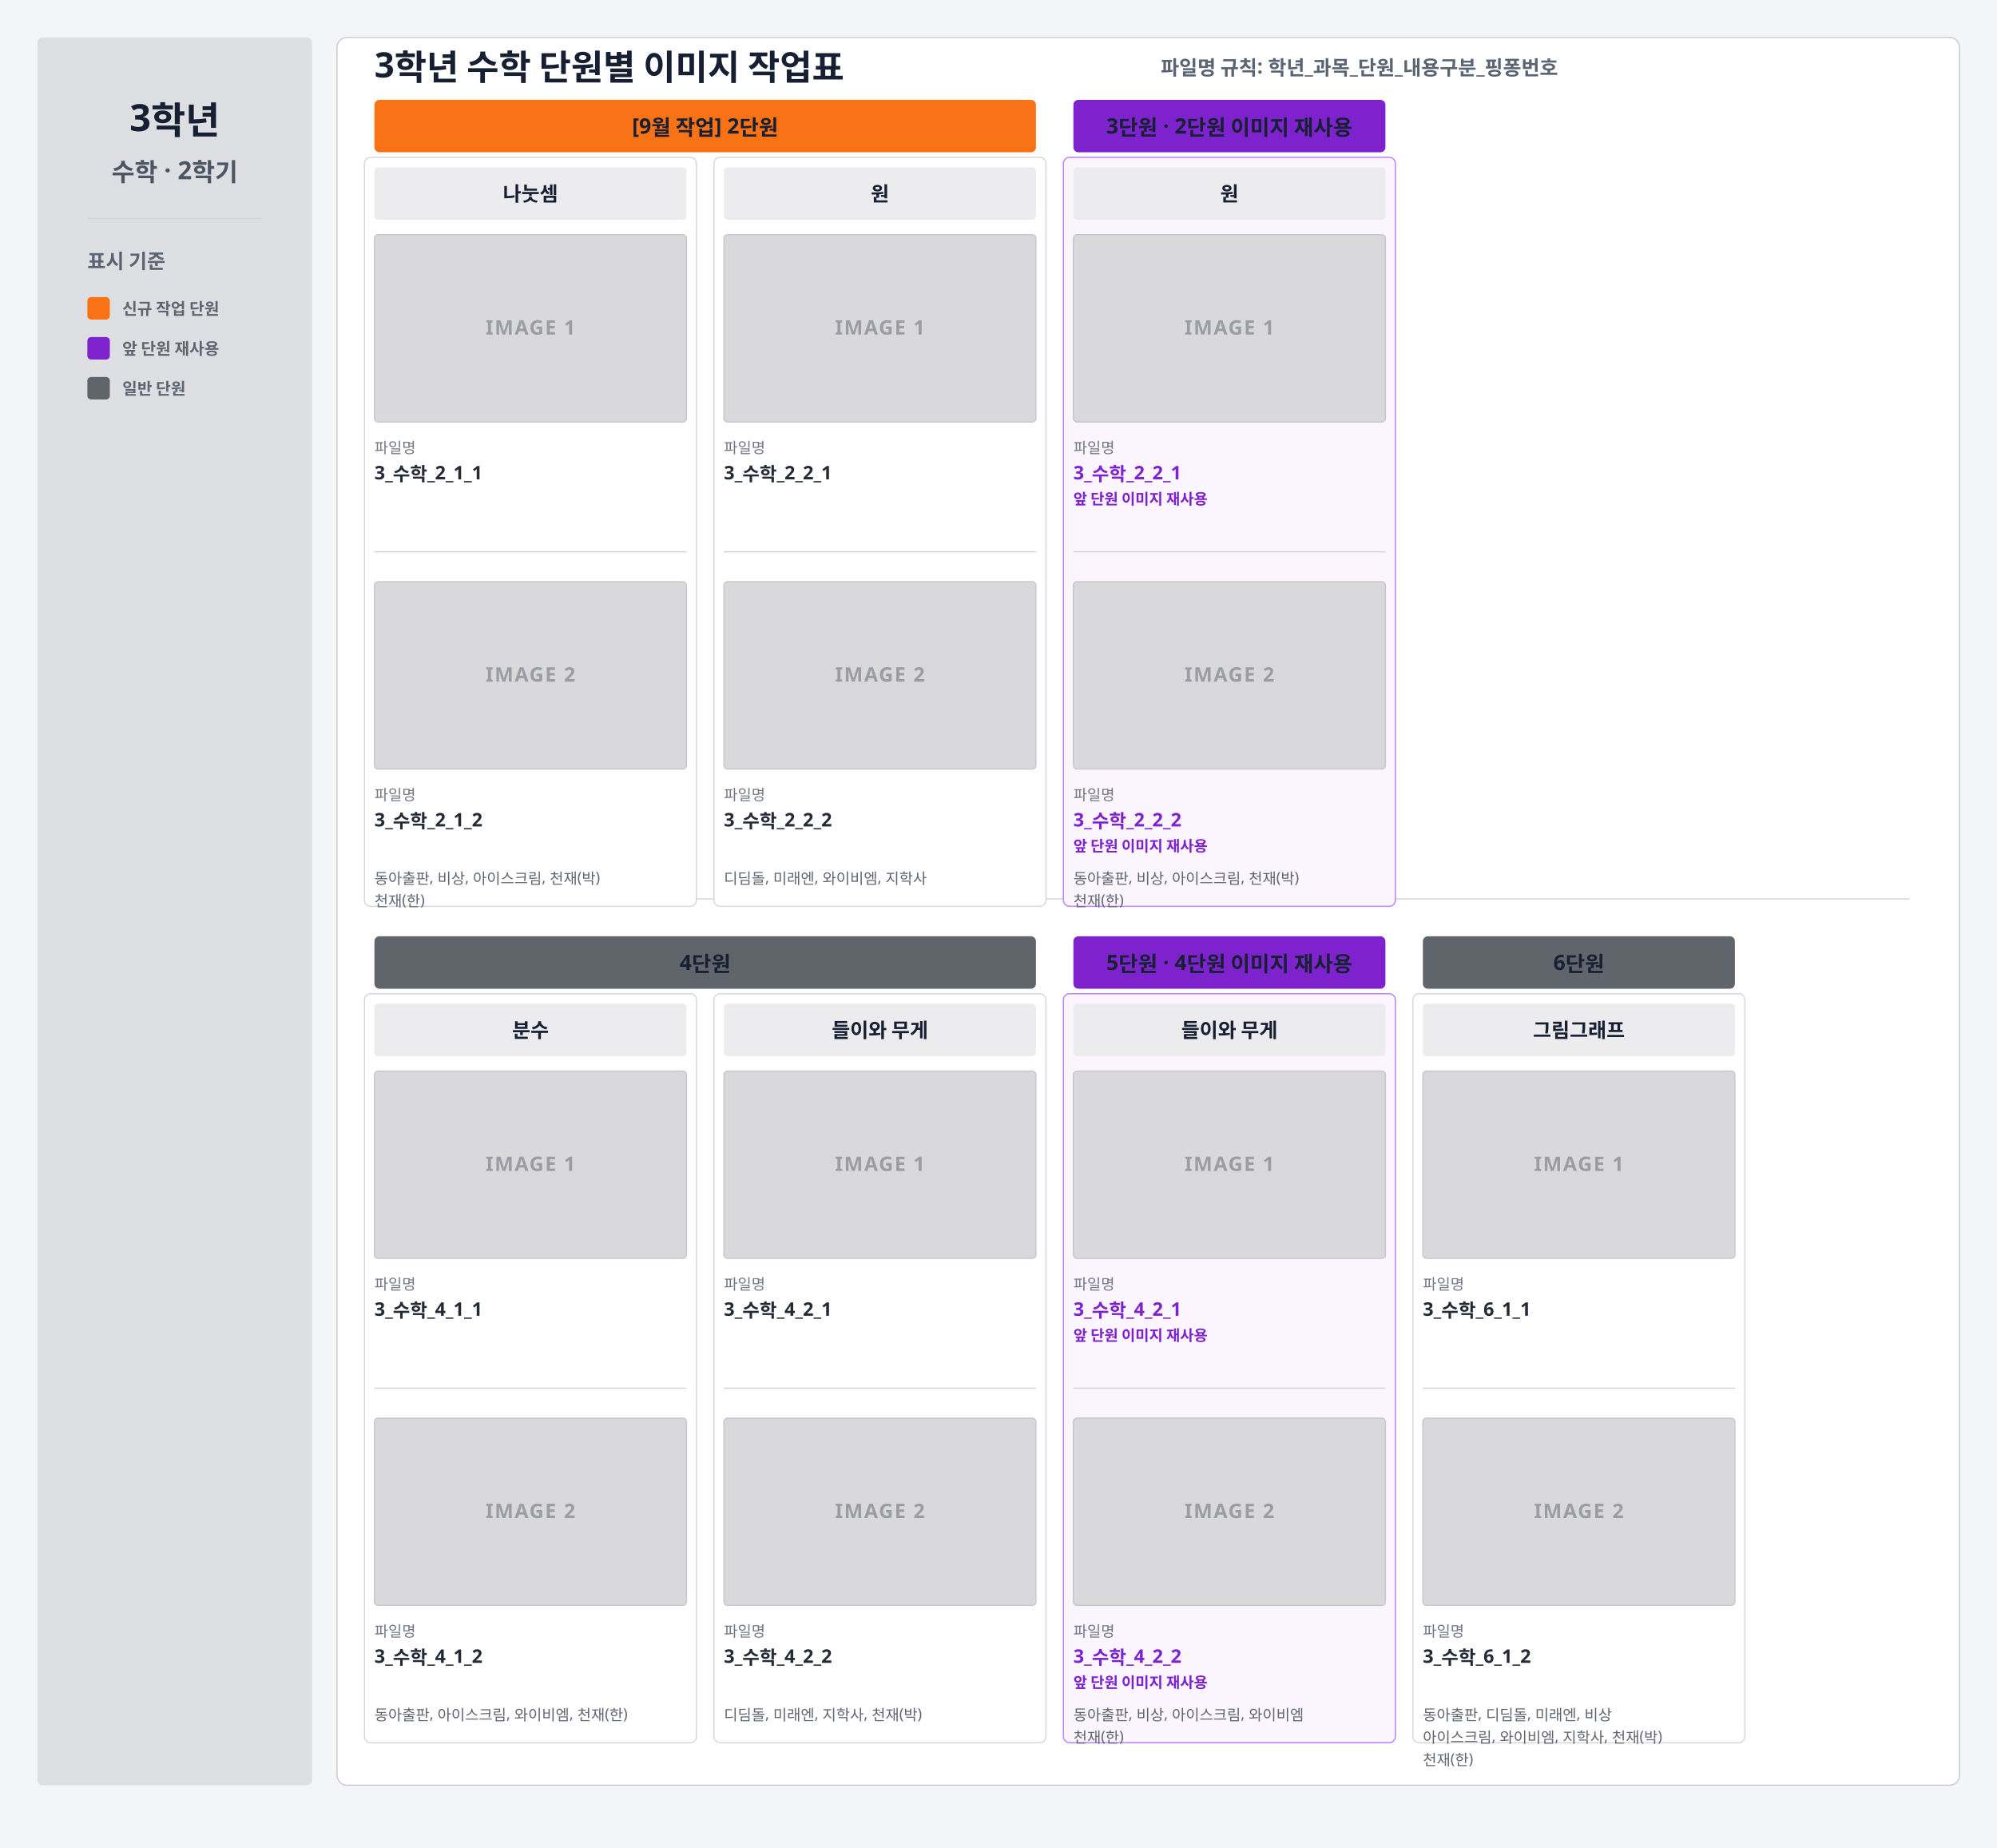
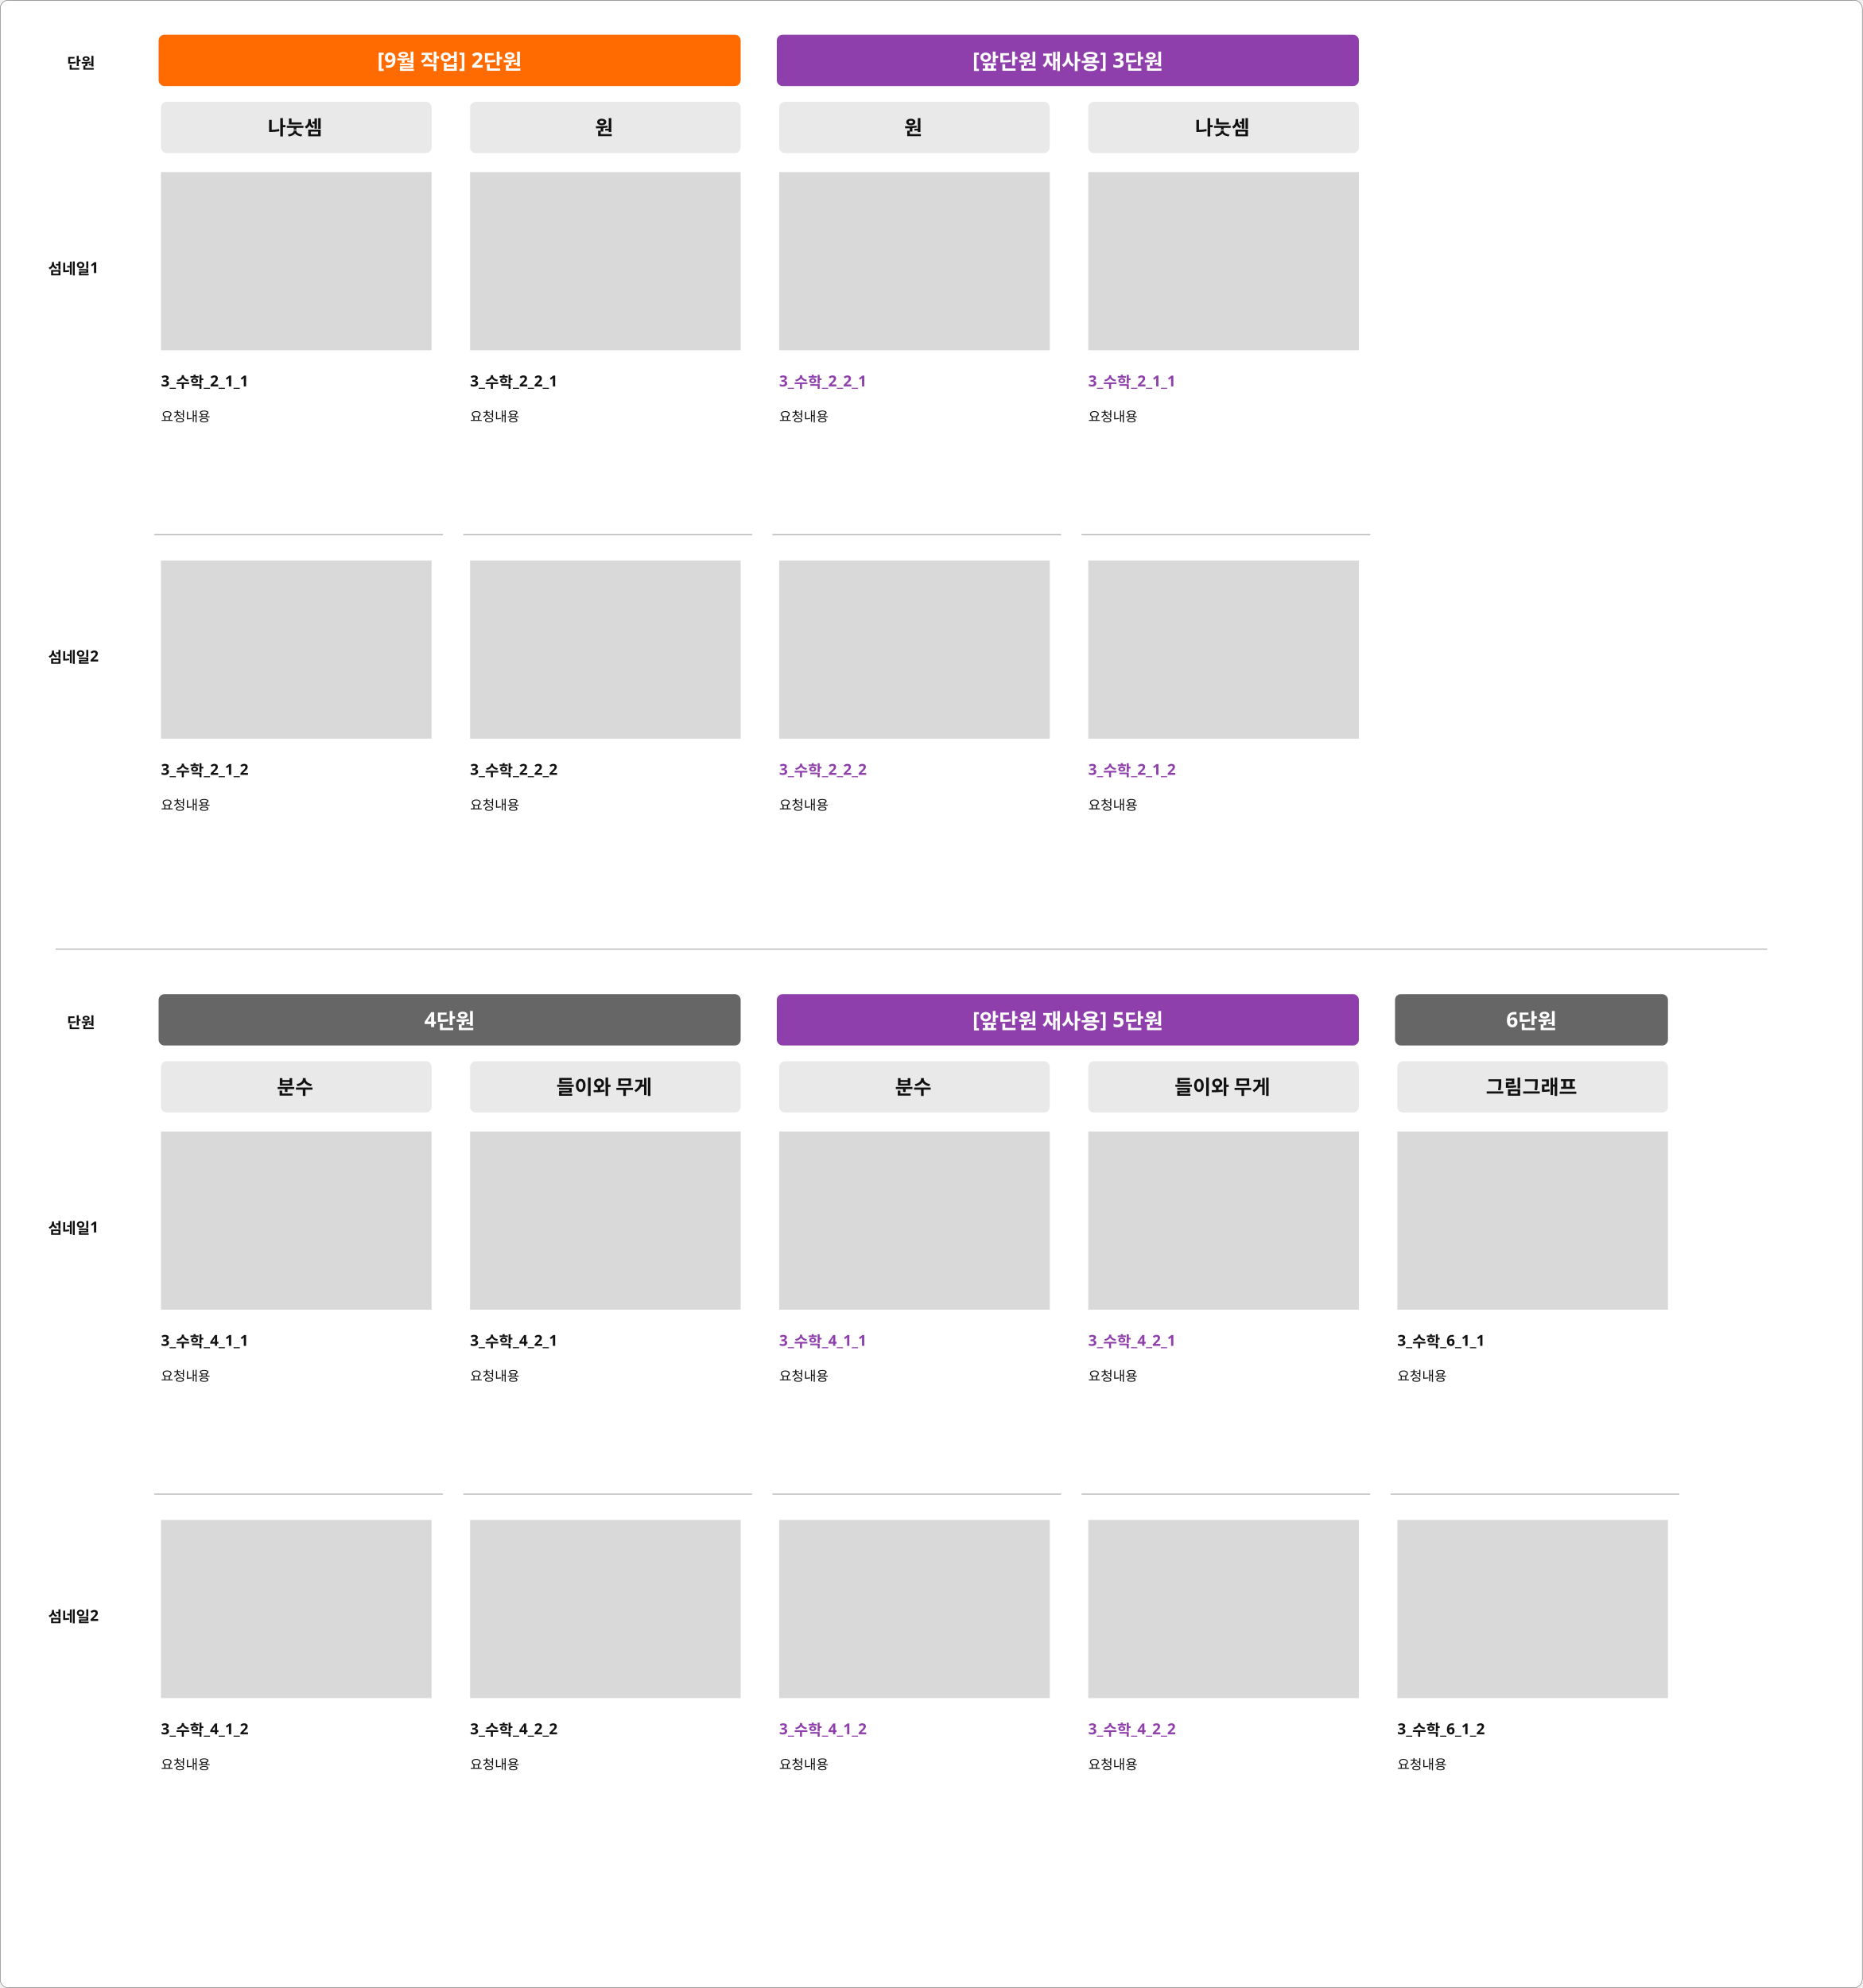
- <svg xmlns="http://www.w3.org/2000/svg" width="1600" height="1480" viewBox="0 0 1600 1480" role="img" aria-labelledby="svg-title svg-desc">
+ <svg xmlns="http://www.w3.org/2000/svg" width="6387" height="6817" viewBox="0 0 6387 6817" role="img" aria-labelledby="svg-title svg-desc">
  <style>
-     text { font-family: 'NanumGothic', sans-serif; fill: #172033; }
-     .page-title { font-size: 28px; font-weight: 700; }
-     .page-subtitle { font-size: 16px; font-weight: 600; fill: #5b6472; }
-     .unit-header { font-size: 17px; font-weight: 700; }
-     .unit-name { font-size: 16px; font-weight: 700; }
-     .image-placeholder { fill: #d9d9dc; stroke: #c6c9ce; stroke-width: 1; }
-     .placeholder-label { font-size: 16px; font-weight: 700; fill: #9a9da4; letter-spacing: 1px; }
-     .name-bar { fill: #ececef; }
-     .caption-label { font-size: 12px; fill: #717783; }
-     .filename { font-size: 15px; font-weight: 700; fill: #252b36; }
-     .reuse-text { fill: #7e22ce; }
-     .reuse-caption { font-size: 12px; font-weight: 700; fill: #7e22ce; }
-     .publishers { font-size: 12px; fill: #5f6672; }
-     .divider { stroke: #d1d5db; stroke-width: 1; }
-     .rail-grade { font-size: 30px; font-weight: 700; }
-     .rail-subject { font-size: 20px; font-weight: 700; fill: #4b5563; }
-     .legend { font-size: 13px; font-weight: 700; fill: #5f6672; }
+     text { font-family: 'NanumGothic', sans-serif; letter-spacing: 0; }
+     .unit-title { fill: #ffffff; font-size: 72px; font-weight: 700; }
+     .content-name { fill: #111111; font-size: 68px; font-weight: 700; }
+     .filename { font-size: 52px; font-weight: 700; }
+     .request-label { fill: #111111; font-size: 46px; font-weight: 400; }
+     .row-label { fill: #111111; font-size: 52px; font-weight: 700; }
  </style>
-   <g id="background" data-name="배경">
-     <rect id="canvas-background" x="0" y="0" width="1600" height="1480" fill="#f4f5f7" />
-     <rect id="grade-rail-background" x="30" y="30" width="220" height="1400" rx="4" fill="#dedfe2" />
-     <rect id="content-board-background" x="270" y="30" width="1300" height="1400" rx="8" fill="#ffffff" stroke="#c9cdd3" stroke-width="1" />
-   </g>
-   <g id="grade-rail" data-name="학년 과목">
-     <text id="grade-label" x="140" y="105" text-anchor="middle" class="rail-grade">3학년</text>
-     <text id="subject-label" x="140" y="145" text-anchor="middle" class="rail-subject">수학 · 2학기</text>
-     <line id="grade-rail-divider" x1="70" y1="175" x2="210" y2="175" class="divider" />
-     <text id="legend-title" x="70" y="215" class="page-subtitle">표시 기준</text>
-     <rect id="legend-new-color" x="70" y="238" width="18" height="18" rx="3" fill="#f97316" />
-     <text id="legend-new-label" x="98" y="252" class="legend">신규 작업 단원</text>
-     <rect id="legend-reuse-color" x="70" y="270" width="18" height="18" rx="3" fill="#7e22ce" />
-     <text id="legend-reuse-label" x="98" y="284" class="legend">앞 단원 재사용</text>
-     <rect id="legend-default-color" x="70" y="302" width="18" height="18" rx="3" fill="#60646b" />
-     <text id="legend-default-label" x="98" y="316" class="legend">일반 단원</text>
-   </g>
-   <g id="page-heading" data-name="제목">
-     <text id="page-title" x="300" y="62" class="page-title">3학년 수학 단원별 이미지 작업표</text>
-     <text id="page-subtitle" x="930" y="60" class="page-subtitle">파일명 규칙: 학년_과목_단원_내용구분_핑퐁번호</text>
-   </g>
-   <line id="row-divider" x1="300" y1="720" x2="1530" y2="720" class="divider" />
-   <g id="unit-2" data-name="2단원">
+   <g id="board" data-name="작업표 배경">
+     <rect id="board-background" x="0.5" y="0.5" width="6386" height="6816" rx="29.5" fill="#ffffff" stroke="#111111" />
+   </g>
+   <g id="labels" data-name="행 라벨">
+     <text id="unit-label-top" x="230" y="235" class="row-label">단원</text>
+     <text id="thumbnail-1-label-top" x="165" y="940" class="row-label">섬네일1</text>
+     <text id="thumbnail-2-label-top" x="165" y="2272" class="row-label">섬네일2</text>
+     <text id="unit-label-bottom" x="230" y="3525" class="row-label">단원</text>
+     <text id="thumbnail-1-label-bottom" x="165" y="4230" class="row-label">섬네일1</text>
+     <text id="thumbnail-2-label-bottom" x="165" y="5562" class="row-label">섬네일2</text>
+   </g>
+   <line id="major-divider" x1="191" y1="3254.5" x2="6060" y2="3254.5" stroke="#b7b7b7" stroke-width="4" />
+   <g id="unit-2" data-name="[9월 작업] 2단원">
    <g id="unit-2-title" data-name="[9월 작업] 2단원 타이틀">
-       <rect id="unit-2-header" x="300" y="80" width="530" height="42" rx="4" fill="#f97316" />
-       <text id="unit-2-header-label" x="565" y="107" text-anchor="middle" class="unit-header" fill="#ffffff">[9월 작업] 2단원</text>
-     </g>
-     <g id="unit-2-division" data-name="2단원 나눗셈">
-       <rect id="unit-2-division-panel" x="292" y="126" width="266" height="600" rx="5" fill="#ffffff" stroke="#d5d9df" stroke-width="1" />
-       <g id="unit-2-division-name-title" data-name="나눗셈 타이틀">
-         <rect id="unit-2-division-name-bg" x="300" y="134" width="250" height="42" rx="3" class="name-bar" />
-         <text id="unit-2-division-name" x="425" y="161" text-anchor="middle" class="unit-name">나눗셈</text>
-       </g>
-       <g id="unit-2-division-image-1" data-name="2단원 나눗셈 이미지 1">
-         <rect id="unit-2-division-image-1-placeholder" x="300" y="188" width="250" height="150" rx="3" class="image-placeholder" />
-         <text id="unit-2-division-image-1-placeholder-label" x="425" y="268" text-anchor="middle" class="placeholder-label">IMAGE 1</text>
-         <text id="unit-2-division-image-1-filename-label" x="300" y="363" class="caption-label">파일명</text>
-         <text id="unit-2-division-image-1-filename" x="300" y="384" class="filename">3_수학_2_1_1</text>
-       </g>
-       <line id="unit-2-division-divider" x1="300" y1="442" x2="550" y2="442" class="divider" />
-       <g id="unit-2-division-image-2" data-name="2단원 나눗셈 이미지 2">
-         <rect id="unit-2-division-image-2-placeholder" x="300" y="466" width="250" height="150" rx="3" class="image-placeholder" />
-         <text id="unit-2-division-image-2-placeholder-label" x="425" y="546" text-anchor="middle" class="placeholder-label">IMAGE 2</text>
-         <text id="unit-2-division-image-2-filename-label" x="300" y="641" class="caption-label">파일명</text>
-         <text id="unit-2-division-image-2-filename" x="300" y="662" class="filename">3_수학_2_1_2</text>
-       </g>
-       <text id="unit-2-division-publishers" class="publishers" x="300" y="708" text-anchor="start">
-         <tspan id="unit-2-division-publishers-line-1" x="300" dy="0">동아출판, 비상, 아이스크림, 천재(박)</tspan>
-         <tspan id="unit-2-division-publishers-line-2" x="300" dy="18">천재(한)</tspan>
-       </text>
-     </g>
-     <g id="unit-2-circle" data-name="2단원 원">
-       <rect id="unit-2-circle-panel" x="572" y="126" width="266" height="600" rx="5" fill="#ffffff" stroke="#d5d9df" stroke-width="1" />
-       <g id="unit-2-circle-name-title" data-name="원 타이틀">
-         <rect id="unit-2-circle-name-bg" x="580" y="134" width="250" height="42" rx="3" class="name-bar" />
-         <text id="unit-2-circle-name" x="705" y="161" text-anchor="middle" class="unit-name">원</text>
-       </g>
-       <g id="unit-2-circle-image-1" data-name="2단원 원 이미지 1">
-         <rect id="unit-2-circle-image-1-placeholder" x="580" y="188" width="250" height="150" rx="3" class="image-placeholder" />
-         <text id="unit-2-circle-image-1-placeholder-label" x="705" y="268" text-anchor="middle" class="placeholder-label">IMAGE 1</text>
-         <text id="unit-2-circle-image-1-filename-label" x="580" y="363" class="caption-label">파일명</text>
-         <text id="unit-2-circle-image-1-filename" x="580" y="384" class="filename">3_수학_2_2_1</text>
-       </g>
-       <line id="unit-2-circle-divider" x1="580" y1="442" x2="830" y2="442" class="divider" />
-       <g id="unit-2-circle-image-2" data-name="2단원 원 이미지 2">
-         <rect id="unit-2-circle-image-2-placeholder" x="580" y="466" width="250" height="150" rx="3" class="image-placeholder" />
-         <text id="unit-2-circle-image-2-placeholder-label" x="705" y="546" text-anchor="middle" class="placeholder-label">IMAGE 2</text>
-         <text id="unit-2-circle-image-2-filename-label" x="580" y="641" class="caption-label">파일명</text>
-         <text id="unit-2-circle-image-2-filename" x="580" y="662" class="filename">3_수학_2_2_2</text>
-       </g>
-       <text id="unit-2-circle-publishers" class="publishers" x="580" y="708" text-anchor="start">
-         <tspan id="unit-2-circle-publishers-line-1" x="580" dy="0">디딤돌, 미래엔, 와이비엠, 지학사</tspan>
-       </text>
-     </g>
-   </g>
-   <g id="unit-3" data-name="3단원">
-     <g id="unit-3-title" data-name="3단원 · 2단원 이미지 재사용 타이틀">
-       <rect id="unit-3-header" x="860" y="80" width="250" height="42" rx="4" fill="#7e22ce" />
-       <text id="unit-3-header-label" x="985" y="107" text-anchor="middle" class="unit-header" fill="#ffffff">3단원 · 2단원 이미지 재사용</text>
-     </g>
-     <g id="unit-3-circle-reuse" data-name="3단원 원">
-       <rect id="unit-3-circle-reuse-panel" x="852" y="126" width="266" height="600" rx="5" fill="#faf5ff" stroke="#c084fc" stroke-width="1" />
-       <g id="unit-3-circle-reuse-name-title" data-name="원 타이틀">
-         <rect id="unit-3-circle-reuse-name-bg" x="860" y="134" width="250" height="42" rx="3" class="name-bar" />
-         <text id="unit-3-circle-reuse-name" x="985" y="161" text-anchor="middle" class="unit-name">원</text>
-       </g>
-       <g id="unit-3-circle-reuse-image-1" data-name="3단원 원 이미지 1">
-         <rect id="unit-3-circle-reuse-image-1-placeholder" x="860" y="188" width="250" height="150" rx="3" class="image-placeholder" />
-         <text id="unit-3-circle-reuse-image-1-placeholder-label" x="985" y="268" text-anchor="middle" class="placeholder-label">IMAGE 1</text>
-         <text id="unit-3-circle-reuse-image-1-filename-label" x="860" y="363" class="caption-label">파일명</text>
-         <text id="unit-3-circle-reuse-image-1-filename" x="860" y="384" class="filename reuse-text">3_수학_2_2_1</text>
-         <text id="unit-3-circle-reuse-image-1-reuse-label" x="860" y="404" class="reuse-caption">앞 단원 이미지 재사용</text>
-       </g>
-       <line id="unit-3-circle-reuse-divider" x1="860" y1="442" x2="1110" y2="442" class="divider" />
-       <g id="unit-3-circle-reuse-image-2" data-name="3단원 원 이미지 2">
-         <rect id="unit-3-circle-reuse-image-2-placeholder" x="860" y="466" width="250" height="150" rx="3" class="image-placeholder" />
-         <text id="unit-3-circle-reuse-image-2-placeholder-label" x="985" y="546" text-anchor="middle" class="placeholder-label">IMAGE 2</text>
-         <text id="unit-3-circle-reuse-image-2-filename-label" x="860" y="641" class="caption-label">파일명</text>
-         <text id="unit-3-circle-reuse-image-2-filename" x="860" y="662" class="filename reuse-text">3_수학_2_2_2</text>
-         <text id="unit-3-circle-reuse-image-2-reuse-label" x="860" y="682" class="reuse-caption">앞 단원 이미지 재사용</text>
-       </g>
-       <text id="unit-3-circle-reuse-publishers" class="publishers" x="860" y="708" text-anchor="start">
-         <tspan id="unit-3-circle-reuse-publishers-line-1" x="860" dy="0">동아출판, 비상, 아이스크림, 천재(박)</tspan>
-         <tspan id="unit-3-circle-reuse-publishers-line-2" x="860" dy="18">천재(한)</tspan>
-       </text>
+       <rect id="unit-2-title-background" x="544" y="119" width="1996" height="176" rx="20" fill="#ff6b00" />
+       <text id="unit-2-title-text" x="1542" y="232" text-anchor="middle" class="unit-title">[9월 작업] 2단원</text>
+     </g>
+     <g id="unit-2-item-1" data-name="[9월 작업] 2단원 나눗셈">
+       <g id="unit-2-item-1-name-title" data-name="나눗셈 타이틀">
+         <rect id="unit-2-item-1-name-background" x="552" y="349" width="928" height="176" rx="20" fill="#e9e9e9" />
+         <text id="unit-2-item-1-name" x="1012" y="462" text-anchor="middle" class="content-name">나눗셈</text>
+       </g>
+       <g id="unit-2-item-1-thumbnail-1" data-name="3_수학_2_1_1">
+         <rect id="unit-2-item-1-thumbnail-1-placeholder" x="552" y="590" width="928" height="611" fill="#d9d9d9" />
+         <text id="unit-2-item-1-thumbnail-1-filename" x="552" y="1325" class="filename" fill="#111111">3_수학_2_1_1</text>
+         <text id="unit-2-item-1-thumbnail-1-request" x="552" y="1445" class="request-label">요청내용</text>
+       </g>
+       <line id="unit-2-item-1-divider" x1="529" y1="1833.5" x2="1519" y2="1833.5" stroke="#b7b7b7" stroke-width="4" />
+       <g id="unit-2-item-1-thumbnail-2" data-name="3_수학_2_1_2">
+         <rect id="unit-2-item-1-thumbnail-2-placeholder" x="552" y="1922" width="928" height="611" fill="#d9d9d9" />
+         <text id="unit-2-item-1-thumbnail-2-filename" x="552" y="2657" class="filename" fill="#111111">3_수학_2_1_2</text>
+         <text id="unit-2-item-1-thumbnail-2-request" x="552" y="2777" class="request-label">요청내용</text>
+       </g>
+     </g>
+     <g id="unit-2-item-2" data-name="[9월 작업] 2단원 원">
+       <g id="unit-2-item-2-name-title" data-name="원 타이틀">
+         <rect id="unit-2-item-2-name-background" x="1612" y="349" width="928" height="176" rx="20" fill="#e9e9e9" />
+         <text id="unit-2-item-2-name" x="2072" y="462" text-anchor="middle" class="content-name">원</text>
+       </g>
+       <g id="unit-2-item-2-thumbnail-1" data-name="3_수학_2_2_1">
+         <rect id="unit-2-item-2-thumbnail-1-placeholder" x="1612" y="590" width="928" height="611" fill="#d9d9d9" />
+         <text id="unit-2-item-2-thumbnail-1-filename" x="1612" y="1325" class="filename" fill="#111111">3_수학_2_2_1</text>
+         <text id="unit-2-item-2-thumbnail-1-request" x="1612" y="1445" class="request-label">요청내용</text>
+       </g>
+       <line id="unit-2-item-2-divider" x1="1589" y1="1833.5" x2="2579" y2="1833.5" stroke="#b7b7b7" stroke-width="4" />
+       <g id="unit-2-item-2-thumbnail-2" data-name="3_수학_2_2_2">
+         <rect id="unit-2-item-2-thumbnail-2-placeholder" x="1612" y="1922" width="928" height="611" fill="#d9d9d9" />
+         <text id="unit-2-item-2-thumbnail-2-filename" x="1612" y="2657" class="filename" fill="#111111">3_수학_2_2_2</text>
+         <text id="unit-2-item-2-thumbnail-2-request" x="1612" y="2777" class="request-label">요청내용</text>
+       </g>
+     </g>
+   </g>
+   <g id="unit-3" data-name="[앞단원 재사용] 3단원">
+     <g id="unit-3-title" data-name="[앞단원 재사용] 3단원 타이틀">
+       <rect id="unit-3-title-background" x="2664" y="119" width="1996" height="176" rx="20" fill="#8f3fab" />
+       <text id="unit-3-title-text" x="3662" y="232" text-anchor="middle" class="unit-title">[앞단원 재사용] 3단원</text>
+     </g>
+     <g id="unit-3-item-1" data-name="[앞단원 재사용] 3단원 원">
+       <g id="unit-3-item-1-name-title" data-name="원 타이틀">
+         <rect id="unit-3-item-1-name-background" x="2672" y="349" width="928" height="176" rx="20" fill="#e9e9e9" />
+         <text id="unit-3-item-1-name" x="3132" y="462" text-anchor="middle" class="content-name">원</text>
+       </g>
+       <g id="unit-3-item-1-thumbnail-1" data-name="3_수학_2_2_1">
+         <rect id="unit-3-item-1-thumbnail-1-placeholder" x="2672" y="590" width="928" height="611" fill="#d9d9d9" />
+         <text id="unit-3-item-1-thumbnail-1-filename" x="2672" y="1325" class="filename" fill="#8f3fab">3_수학_2_2_1</text>
+         <text id="unit-3-item-1-thumbnail-1-request" x="2672" y="1445" class="request-label">요청내용</text>
+       </g>
+       <line id="unit-3-item-1-divider" x1="2649" y1="1833.5" x2="3639" y2="1833.5" stroke="#b7b7b7" stroke-width="4" />
+       <g id="unit-3-item-1-thumbnail-2" data-name="3_수학_2_2_2">
+         <rect id="unit-3-item-1-thumbnail-2-placeholder" x="2672" y="1922" width="928" height="611" fill="#d9d9d9" />
+         <text id="unit-3-item-1-thumbnail-2-filename" x="2672" y="2657" class="filename" fill="#8f3fab">3_수학_2_2_2</text>
+         <text id="unit-3-item-1-thumbnail-2-request" x="2672" y="2777" class="request-label">요청내용</text>
+       </g>
+     </g>
+     <g id="unit-3-item-2" data-name="[앞단원 재사용] 3단원 나눗셈">
+       <g id="unit-3-item-2-name-title" data-name="나눗셈 타이틀">
+         <rect id="unit-3-item-2-name-background" x="3732" y="349" width="928" height="176" rx="20" fill="#e9e9e9" />
+         <text id="unit-3-item-2-name" x="4192" y="462" text-anchor="middle" class="content-name">나눗셈</text>
+       </g>
+       <g id="unit-3-item-2-thumbnail-1" data-name="3_수학_2_1_1">
+         <rect id="unit-3-item-2-thumbnail-1-placeholder" x="3732" y="590" width="928" height="611" fill="#d9d9d9" />
+         <text id="unit-3-item-2-thumbnail-1-filename" x="3732" y="1325" class="filename" fill="#8f3fab">3_수학_2_1_1</text>
+         <text id="unit-3-item-2-thumbnail-1-request" x="3732" y="1445" class="request-label">요청내용</text>
+       </g>
+       <line id="unit-3-item-2-divider" x1="3709" y1="1833.5" x2="4699" y2="1833.5" stroke="#b7b7b7" stroke-width="4" />
+       <g id="unit-3-item-2-thumbnail-2" data-name="3_수학_2_1_2">
+         <rect id="unit-3-item-2-thumbnail-2-placeholder" x="3732" y="1922" width="928" height="611" fill="#d9d9d9" />
+         <text id="unit-3-item-2-thumbnail-2-filename" x="3732" y="2657" class="filename" fill="#8f3fab">3_수학_2_1_2</text>
+         <text id="unit-3-item-2-thumbnail-2-request" x="3732" y="2777" class="request-label">요청내용</text>
+       </g>
    </g>
  </g>
  <g id="unit-4" data-name="4단원">
    <g id="unit-4-title" data-name="4단원 타이틀">
-       <rect id="unit-4-header" x="300" y="750" width="530" height="42" rx="4" fill="#60646b" />
-       <text id="unit-4-header-label" x="565" y="777" text-anchor="middle" class="unit-header" fill="#ffffff">4단원</text>
-     </g>
-     <g id="unit-4-fraction" data-name="4단원 분수">
-       <rect id="unit-4-fraction-panel" x="292" y="796" width="266" height="600" rx="5" fill="#ffffff" stroke="#d5d9df" stroke-width="1" />
-       <g id="unit-4-fraction-name-title" data-name="분수 타이틀">
-         <rect id="unit-4-fraction-name-bg" x="300" y="804" width="250" height="42" rx="3" class="name-bar" />
-         <text id="unit-4-fraction-name" x="425" y="831" text-anchor="middle" class="unit-name">분수</text>
-       </g>
-       <g id="unit-4-fraction-image-1" data-name="4단원 분수 이미지 1">
-         <rect id="unit-4-fraction-image-1-placeholder" x="300" y="858" width="250" height="150" rx="3" class="image-placeholder" />
-         <text id="unit-4-fraction-image-1-placeholder-label" x="425" y="938" text-anchor="middle" class="placeholder-label">IMAGE 1</text>
-         <text id="unit-4-fraction-image-1-filename-label" x="300" y="1033" class="caption-label">파일명</text>
-         <text id="unit-4-fraction-image-1-filename" x="300" y="1054" class="filename">3_수학_4_1_1</text>
-       </g>
-       <line id="unit-4-fraction-divider" x1="300" y1="1112" x2="550" y2="1112" class="divider" />
-       <g id="unit-4-fraction-image-2" data-name="4단원 분수 이미지 2">
-         <rect id="unit-4-fraction-image-2-placeholder" x="300" y="1136" width="250" height="150" rx="3" class="image-placeholder" />
-         <text id="unit-4-fraction-image-2-placeholder-label" x="425" y="1216" text-anchor="middle" class="placeholder-label">IMAGE 2</text>
-         <text id="unit-4-fraction-image-2-filename-label" x="300" y="1311" class="caption-label">파일명</text>
-         <text id="unit-4-fraction-image-2-filename" x="300" y="1332" class="filename">3_수학_4_1_2</text>
-       </g>
-       <text id="unit-4-fraction-publishers" class="publishers" x="300" y="1378" text-anchor="start">
-         <tspan id="unit-4-fraction-publishers-line-1" x="300" dy="0">동아출판, 아이스크림, 와이비엠, 천재(한)</tspan>
-       </text>
-     </g>
-     <g id="unit-4-capacity-weight" data-name="4단원 들이와 무게">
-       <rect id="unit-4-capacity-weight-panel" x="572" y="796" width="266" height="600" rx="5" fill="#ffffff" stroke="#d5d9df" stroke-width="1" />
-       <g id="unit-4-capacity-weight-name-title" data-name="들이와 무게 타이틀">
-         <rect id="unit-4-capacity-weight-name-bg" x="580" y="804" width="250" height="42" rx="3" class="name-bar" />
-         <text id="unit-4-capacity-weight-name" x="705" y="831" text-anchor="middle" class="unit-name">들이와 무게</text>
-       </g>
-       <g id="unit-4-capacity-weight-image-1" data-name="4단원 들이와 무게 이미지 1">
-         <rect id="unit-4-capacity-weight-image-1-placeholder" x="580" y="858" width="250" height="150" rx="3" class="image-placeholder" />
-         <text id="unit-4-capacity-weight-image-1-placeholder-label" x="705" y="938" text-anchor="middle" class="placeholder-label">IMAGE 1</text>
-         <text id="unit-4-capacity-weight-image-1-filename-label" x="580" y="1033" class="caption-label">파일명</text>
-         <text id="unit-4-capacity-weight-image-1-filename" x="580" y="1054" class="filename">3_수학_4_2_1</text>
-       </g>
-       <line id="unit-4-capacity-weight-divider" x1="580" y1="1112" x2="830" y2="1112" class="divider" />
-       <g id="unit-4-capacity-weight-image-2" data-name="4단원 들이와 무게 이미지 2">
-         <rect id="unit-4-capacity-weight-image-2-placeholder" x="580" y="1136" width="250" height="150" rx="3" class="image-placeholder" />
-         <text id="unit-4-capacity-weight-image-2-placeholder-label" x="705" y="1216" text-anchor="middle" class="placeholder-label">IMAGE 2</text>
-         <text id="unit-4-capacity-weight-image-2-filename-label" x="580" y="1311" class="caption-label">파일명</text>
-         <text id="unit-4-capacity-weight-image-2-filename" x="580" y="1332" class="filename">3_수학_4_2_2</text>
-       </g>
-       <text id="unit-4-capacity-weight-publishers" class="publishers" x="580" y="1378" text-anchor="start">
-         <tspan id="unit-4-capacity-weight-publishers-line-1" x="580" dy="0">디딤돌, 미래엔, 지학사, 천재(박)</tspan>
-       </text>
-     </g>
-   </g>
-   <g id="unit-5" data-name="5단원">
-     <g id="unit-5-title" data-name="5단원 · 4단원 이미지 재사용 타이틀">
-       <rect id="unit-5-header" x="860" y="750" width="250" height="42" rx="4" fill="#7e22ce" />
-       <text id="unit-5-header-label" x="985" y="777" text-anchor="middle" class="unit-header" fill="#ffffff">5단원 · 4단원 이미지 재사용</text>
-     </g>
-     <g id="unit-5-capacity-weight-reuse" data-name="5단원 들이와 무게">
-       <rect id="unit-5-capacity-weight-reuse-panel" x="852" y="796" width="266" height="600" rx="5" fill="#faf5ff" stroke="#c084fc" stroke-width="1" />
-       <g id="unit-5-capacity-weight-reuse-name-title" data-name="들이와 무게 타이틀">
-         <rect id="unit-5-capacity-weight-reuse-name-bg" x="860" y="804" width="250" height="42" rx="3" class="name-bar" />
-         <text id="unit-5-capacity-weight-reuse-name" x="985" y="831" text-anchor="middle" class="unit-name">들이와 무게</text>
-       </g>
-       <g id="unit-5-capacity-weight-reuse-image-1" data-name="5단원 들이와 무게 이미지 1">
-         <rect id="unit-5-capacity-weight-reuse-image-1-placeholder" x="860" y="858" width="250" height="150" rx="3" class="image-placeholder" />
-         <text id="unit-5-capacity-weight-reuse-image-1-placeholder-label" x="985" y="938" text-anchor="middle" class="placeholder-label">IMAGE 1</text>
-         <text id="unit-5-capacity-weight-reuse-image-1-filename-label" x="860" y="1033" class="caption-label">파일명</text>
-         <text id="unit-5-capacity-weight-reuse-image-1-filename" x="860" y="1054" class="filename reuse-text">3_수학_4_2_1</text>
-         <text id="unit-5-capacity-weight-reuse-image-1-reuse-label" x="860" y="1074" class="reuse-caption">앞 단원 이미지 재사용</text>
-       </g>
-       <line id="unit-5-capacity-weight-reuse-divider" x1="860" y1="1112" x2="1110" y2="1112" class="divider" />
-       <g id="unit-5-capacity-weight-reuse-image-2" data-name="5단원 들이와 무게 이미지 2">
-         <rect id="unit-5-capacity-weight-reuse-image-2-placeholder" x="860" y="1136" width="250" height="150" rx="3" class="image-placeholder" />
-         <text id="unit-5-capacity-weight-reuse-image-2-placeholder-label" x="985" y="1216" text-anchor="middle" class="placeholder-label">IMAGE 2</text>
-         <text id="unit-5-capacity-weight-reuse-image-2-filename-label" x="860" y="1311" class="caption-label">파일명</text>
-         <text id="unit-5-capacity-weight-reuse-image-2-filename" x="860" y="1332" class="filename reuse-text">3_수학_4_2_2</text>
-         <text id="unit-5-capacity-weight-reuse-image-2-reuse-label" x="860" y="1352" class="reuse-caption">앞 단원 이미지 재사용</text>
-       </g>
-       <text id="unit-5-capacity-weight-reuse-publishers" class="publishers" x="860" y="1378" text-anchor="start">
-         <tspan id="unit-5-capacity-weight-reuse-publishers-line-1" x="860" dy="0">동아출판, 비상, 아이스크림, 와이비엠</tspan>
-         <tspan id="unit-5-capacity-weight-reuse-publishers-line-2" x="860" dy="18">천재(한)</tspan>
-       </text>
+       <rect id="unit-4-title-background" x="544" y="3409" width="1996" height="176" rx="20" fill="#666666" />
+       <text id="unit-4-title-text" x="1542" y="3522" text-anchor="middle" class="unit-title">4단원</text>
+     </g>
+     <g id="unit-4-item-1" data-name="4단원 분수">
+       <g id="unit-4-item-1-name-title" data-name="분수 타이틀">
+         <rect id="unit-4-item-1-name-background" x="552" y="3639" width="928" height="176" rx="20" fill="#e9e9e9" />
+         <text id="unit-4-item-1-name" x="1012" y="3752" text-anchor="middle" class="content-name">분수</text>
+       </g>
+       <g id="unit-4-item-1-thumbnail-1" data-name="3_수학_4_1_1">
+         <rect id="unit-4-item-1-thumbnail-1-placeholder" x="552" y="3880" width="928" height="611" fill="#d9d9d9" />
+         <text id="unit-4-item-1-thumbnail-1-filename" x="552" y="4615" class="filename" fill="#111111">3_수학_4_1_1</text>
+         <text id="unit-4-item-1-thumbnail-1-request" x="552" y="4735" class="request-label">요청내용</text>
+       </g>
+       <line id="unit-4-item-1-divider" x1="529" y1="5123.5" x2="1519" y2="5123.5" stroke="#b7b7b7" stroke-width="4" />
+       <g id="unit-4-item-1-thumbnail-2" data-name="3_수학_4_1_2">
+         <rect id="unit-4-item-1-thumbnail-2-placeholder" x="552" y="5212" width="928" height="611" fill="#d9d9d9" />
+         <text id="unit-4-item-1-thumbnail-2-filename" x="552" y="5947" class="filename" fill="#111111">3_수학_4_1_2</text>
+         <text id="unit-4-item-1-thumbnail-2-request" x="552" y="6067" class="request-label">요청내용</text>
+       </g>
+     </g>
+     <g id="unit-4-item-2" data-name="4단원 들이와 무게">
+       <g id="unit-4-item-2-name-title" data-name="들이와 무게 타이틀">
+         <rect id="unit-4-item-2-name-background" x="1612" y="3639" width="928" height="176" rx="20" fill="#e9e9e9" />
+         <text id="unit-4-item-2-name" x="2072" y="3752" text-anchor="middle" class="content-name">들이와 무게</text>
+       </g>
+       <g id="unit-4-item-2-thumbnail-1" data-name="3_수학_4_2_1">
+         <rect id="unit-4-item-2-thumbnail-1-placeholder" x="1612" y="3880" width="928" height="611" fill="#d9d9d9" />
+         <text id="unit-4-item-2-thumbnail-1-filename" x="1612" y="4615" class="filename" fill="#111111">3_수학_4_2_1</text>
+         <text id="unit-4-item-2-thumbnail-1-request" x="1612" y="4735" class="request-label">요청내용</text>
+       </g>
+       <line id="unit-4-item-2-divider" x1="1589" y1="5123.5" x2="2579" y2="5123.5" stroke="#b7b7b7" stroke-width="4" />
+       <g id="unit-4-item-2-thumbnail-2" data-name="3_수학_4_2_2">
+         <rect id="unit-4-item-2-thumbnail-2-placeholder" x="1612" y="5212" width="928" height="611" fill="#d9d9d9" />
+         <text id="unit-4-item-2-thumbnail-2-filename" x="1612" y="5947" class="filename" fill="#111111">3_수학_4_2_2</text>
+         <text id="unit-4-item-2-thumbnail-2-request" x="1612" y="6067" class="request-label">요청내용</text>
+       </g>
+     </g>
+   </g>
+   <g id="unit-5" data-name="[앞단원 재사용] 5단원">
+     <g id="unit-5-title" data-name="[앞단원 재사용] 5단원 타이틀">
+       <rect id="unit-5-title-background" x="2664" y="3409" width="1996" height="176" rx="20" fill="#8f3fab" />
+       <text id="unit-5-title-text" x="3662" y="3522" text-anchor="middle" class="unit-title">[앞단원 재사용] 5단원</text>
+     </g>
+     <g id="unit-5-item-1" data-name="[앞단원 재사용] 5단원 분수">
+       <g id="unit-5-item-1-name-title" data-name="분수 타이틀">
+         <rect id="unit-5-item-1-name-background" x="2672" y="3639" width="928" height="176" rx="20" fill="#e9e9e9" />
+         <text id="unit-5-item-1-name" x="3132" y="3752" text-anchor="middle" class="content-name">분수</text>
+       </g>
+       <g id="unit-5-item-1-thumbnail-1" data-name="3_수학_4_1_1">
+         <rect id="unit-5-item-1-thumbnail-1-placeholder" x="2672" y="3880" width="928" height="611" fill="#d9d9d9" />
+         <text id="unit-5-item-1-thumbnail-1-filename" x="2672" y="4615" class="filename" fill="#8f3fab">3_수학_4_1_1</text>
+         <text id="unit-5-item-1-thumbnail-1-request" x="2672" y="4735" class="request-label">요청내용</text>
+       </g>
+       <line id="unit-5-item-1-divider" x1="2649" y1="5123.5" x2="3639" y2="5123.5" stroke="#b7b7b7" stroke-width="4" />
+       <g id="unit-5-item-1-thumbnail-2" data-name="3_수학_4_1_2">
+         <rect id="unit-5-item-1-thumbnail-2-placeholder" x="2672" y="5212" width="928" height="611" fill="#d9d9d9" />
+         <text id="unit-5-item-1-thumbnail-2-filename" x="2672" y="5947" class="filename" fill="#8f3fab">3_수학_4_1_2</text>
+         <text id="unit-5-item-1-thumbnail-2-request" x="2672" y="6067" class="request-label">요청내용</text>
+       </g>
+     </g>
+     <g id="unit-5-item-2" data-name="[앞단원 재사용] 5단원 들이와 무게">
+       <g id="unit-5-item-2-name-title" data-name="들이와 무게 타이틀">
+         <rect id="unit-5-item-2-name-background" x="3732" y="3639" width="928" height="176" rx="20" fill="#e9e9e9" />
+         <text id="unit-5-item-2-name" x="4192" y="3752" text-anchor="middle" class="content-name">들이와 무게</text>
+       </g>
+       <g id="unit-5-item-2-thumbnail-1" data-name="3_수학_4_2_1">
+         <rect id="unit-5-item-2-thumbnail-1-placeholder" x="3732" y="3880" width="928" height="611" fill="#d9d9d9" />
+         <text id="unit-5-item-2-thumbnail-1-filename" x="3732" y="4615" class="filename" fill="#8f3fab">3_수학_4_2_1</text>
+         <text id="unit-5-item-2-thumbnail-1-request" x="3732" y="4735" class="request-label">요청내용</text>
+       </g>
+       <line id="unit-5-item-2-divider" x1="3709" y1="5123.5" x2="4699" y2="5123.5" stroke="#b7b7b7" stroke-width="4" />
+       <g id="unit-5-item-2-thumbnail-2" data-name="3_수학_4_2_2">
+         <rect id="unit-5-item-2-thumbnail-2-placeholder" x="3732" y="5212" width="928" height="611" fill="#d9d9d9" />
+         <text id="unit-5-item-2-thumbnail-2-filename" x="3732" y="5947" class="filename" fill="#8f3fab">3_수학_4_2_2</text>
+         <text id="unit-5-item-2-thumbnail-2-request" x="3732" y="6067" class="request-label">요청내용</text>
+       </g>
    </g>
  </g>
  <g id="unit-6" data-name="6단원">
    <g id="unit-6-title" data-name="6단원 타이틀">
-       <rect id="unit-6-header" x="1140" y="750" width="250" height="42" rx="4" fill="#60646b" />
-       <text id="unit-6-header-label" x="1265" y="777" text-anchor="middle" class="unit-header" fill="#ffffff">6단원</text>
-     </g>
-     <g id="unit-6-picture-graph" data-name="6단원 그림그래프">
-       <rect id="unit-6-picture-graph-panel" x="1132" y="796" width="266" height="600" rx="5" fill="#ffffff" stroke="#d5d9df" stroke-width="1" />
-       <g id="unit-6-picture-graph-name-title" data-name="그림그래프 타이틀">
-         <rect id="unit-6-picture-graph-name-bg" x="1140" y="804" width="250" height="42" rx="3" class="name-bar" />
-         <text id="unit-6-picture-graph-name" x="1265" y="831" text-anchor="middle" class="unit-name">그림그래프</text>
-       </g>
-       <g id="unit-6-picture-graph-image-1" data-name="6단원 그림그래프 이미지 1">
-         <rect id="unit-6-picture-graph-image-1-placeholder" x="1140" y="858" width="250" height="150" rx="3" class="image-placeholder" />
-         <text id="unit-6-picture-graph-image-1-placeholder-label" x="1265" y="938" text-anchor="middle" class="placeholder-label">IMAGE 1</text>
-         <text id="unit-6-picture-graph-image-1-filename-label" x="1140" y="1033" class="caption-label">파일명</text>
-         <text id="unit-6-picture-graph-image-1-filename" x="1140" y="1054" class="filename">3_수학_6_1_1</text>
-       </g>
-       <line id="unit-6-picture-graph-divider" x1="1140" y1="1112" x2="1390" y2="1112" class="divider" />
-       <g id="unit-6-picture-graph-image-2" data-name="6단원 그림그래프 이미지 2">
-         <rect id="unit-6-picture-graph-image-2-placeholder" x="1140" y="1136" width="250" height="150" rx="3" class="image-placeholder" />
-         <text id="unit-6-picture-graph-image-2-placeholder-label" x="1265" y="1216" text-anchor="middle" class="placeholder-label">IMAGE 2</text>
-         <text id="unit-6-picture-graph-image-2-filename-label" x="1140" y="1311" class="caption-label">파일명</text>
-         <text id="unit-6-picture-graph-image-2-filename" x="1140" y="1332" class="filename">3_수학_6_1_2</text>
-       </g>
-       <text id="unit-6-picture-graph-publishers" class="publishers" x="1140" y="1378" text-anchor="start">
-         <tspan id="unit-6-picture-graph-publishers-line-1" x="1140" dy="0">동아출판, 디딤돌, 미래엔, 비상</tspan>
-         <tspan id="unit-6-picture-graph-publishers-line-2" x="1140" dy="18">아이스크림, 와이비엠, 지학사, 천재(박)</tspan>
-         <tspan id="unit-6-picture-graph-publishers-line-3" x="1140" dy="18">천재(한)</tspan>
-       </text>
+       <rect id="unit-6-title-background" x="4784" y="3409" width="936" height="176" rx="20" fill="#666666" />
+       <text id="unit-6-title-text" x="5252" y="3522" text-anchor="middle" class="unit-title">6단원</text>
+     </g>
+     <g id="unit-6-item-1" data-name="6단원 그림그래프">
+       <g id="unit-6-item-1-name-title" data-name="그림그래프 타이틀">
+         <rect id="unit-6-item-1-name-background" x="4792" y="3639" width="928" height="176" rx="20" fill="#e9e9e9" />
+         <text id="unit-6-item-1-name" x="5252" y="3752" text-anchor="middle" class="content-name">그림그래프</text>
+       </g>
+       <g id="unit-6-item-1-thumbnail-1" data-name="3_수학_6_1_1">
+         <rect id="unit-6-item-1-thumbnail-1-placeholder" x="4792" y="3880" width="928" height="611" fill="#d9d9d9" />
+         <text id="unit-6-item-1-thumbnail-1-filename" x="4792" y="4615" class="filename" fill="#111111">3_수학_6_1_1</text>
+         <text id="unit-6-item-1-thumbnail-1-request" x="4792" y="4735" class="request-label">요청내용</text>
+       </g>
+       <line id="unit-6-item-1-divider" x1="4769" y1="5123.5" x2="5759" y2="5123.5" stroke="#b7b7b7" stroke-width="4" />
+       <g id="unit-6-item-1-thumbnail-2" data-name="3_수학_6_1_2">
+         <rect id="unit-6-item-1-thumbnail-2-placeholder" x="4792" y="5212" width="928" height="611" fill="#d9d9d9" />
+         <text id="unit-6-item-1-thumbnail-2-filename" x="4792" y="5947" class="filename" fill="#111111">3_수학_6_1_2</text>
+         <text id="unit-6-item-1-thumbnail-2-request" x="4792" y="6067" class="request-label">요청내용</text>
+       </g>
    </g>
  </g>
</svg>
